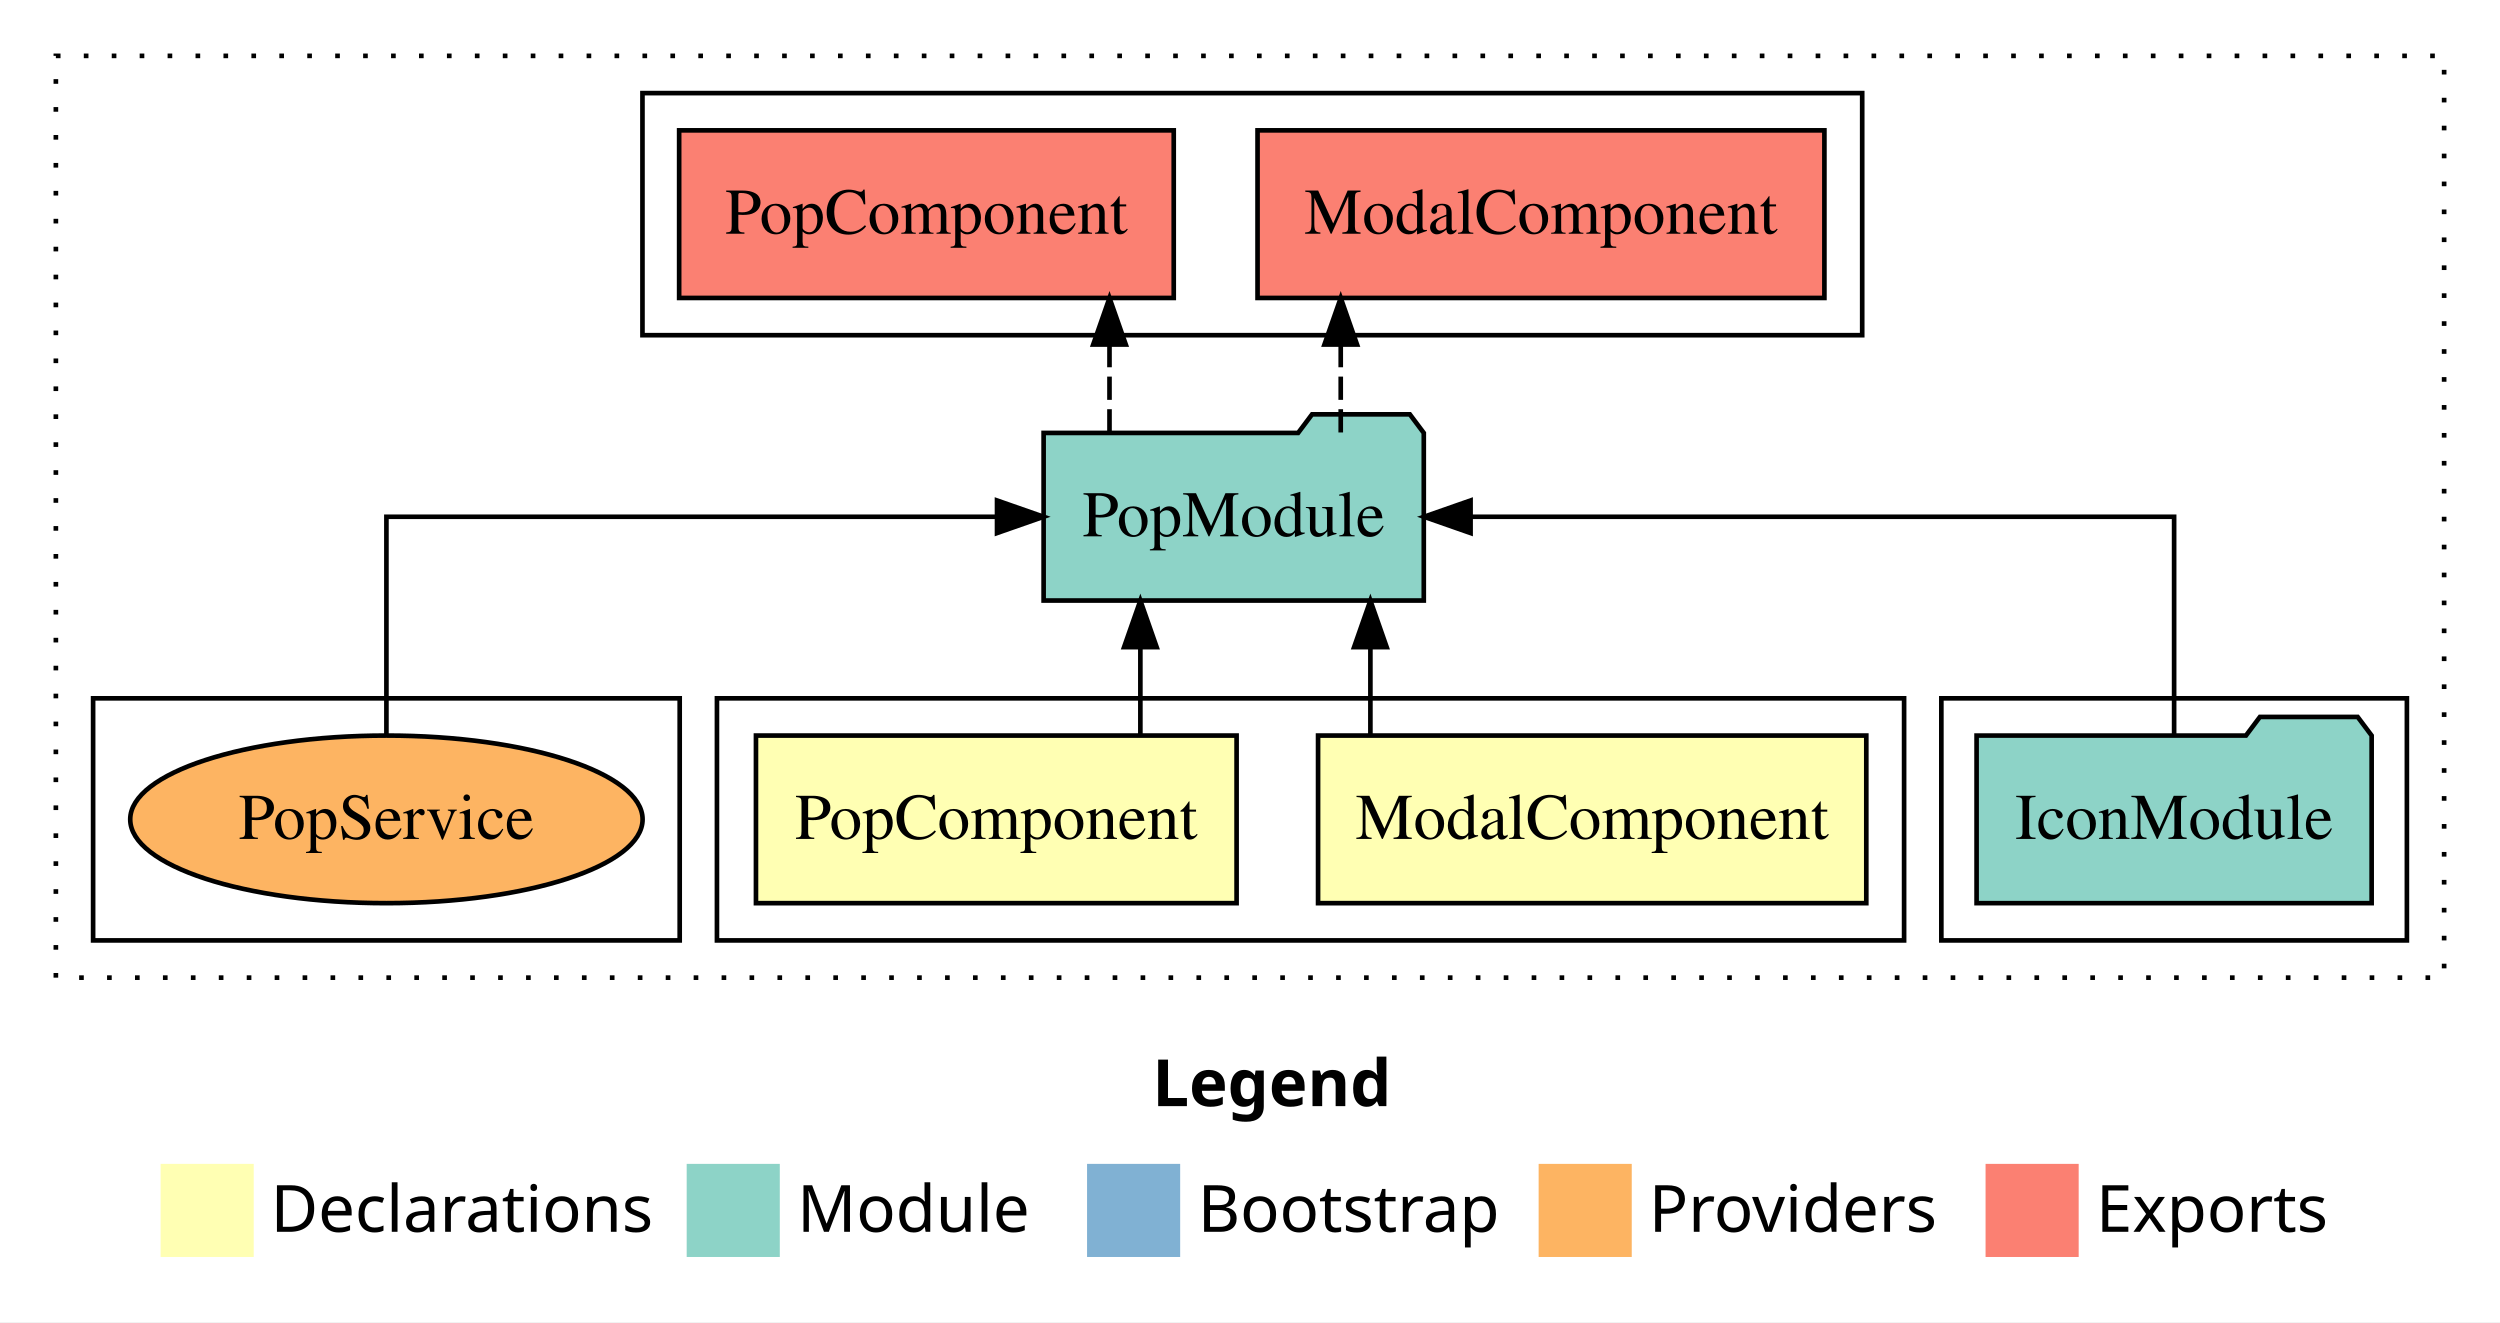
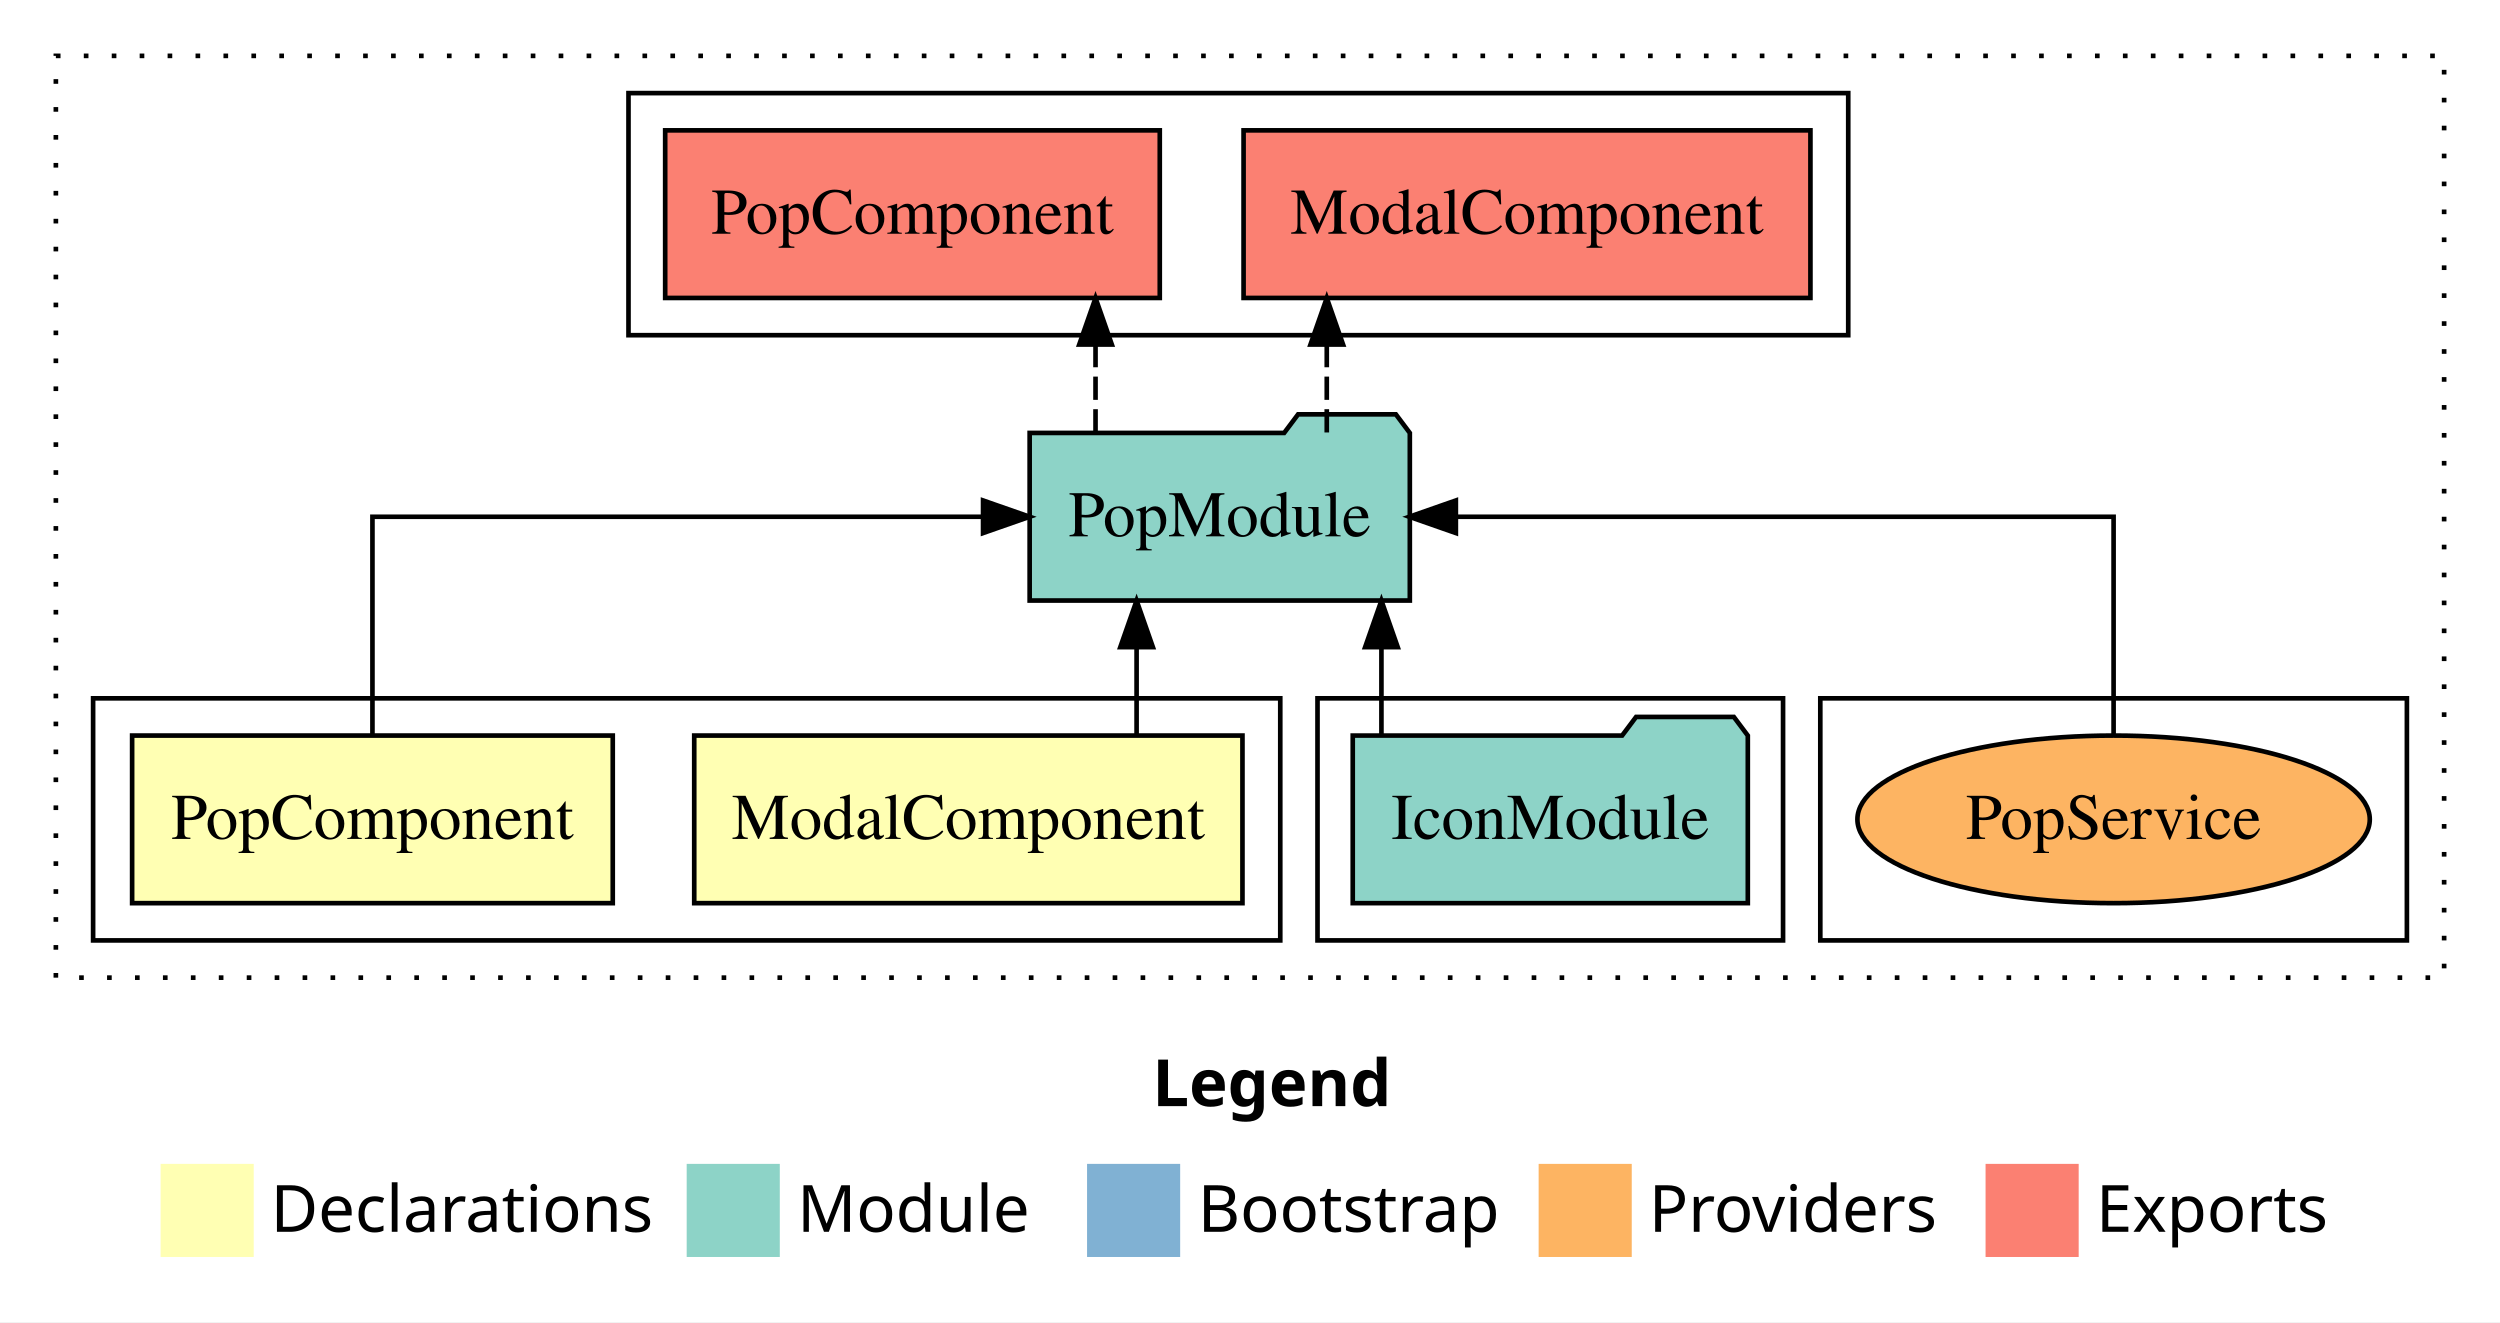
<svg xmlns="http://www.w3.org/2000/svg" width="537pt" height="284pt" viewBox="0.00 0.00 537.00 284.00">
  <g id="graph0" class="graph" transform="scale(1 1) rotate(0) translate(4 280)">
    <polygon fill="white" stroke="transparent" points="-4,4 -4,-280 533,-280 533,4 -4,4" />
    <text text-anchor="start" x="243.51" y="-42.4" font-family="sans-serif" font-weight="bold" font-size="14.00">Legend</text>
    <polygon fill="#ffffb3" stroke="transparent" points="30.5,-10 30.5,-30 50.5,-30 50.5,-10 30.5,-10" />
    <text text-anchor="start" x="54.13" y="-15.4" font-family="sans-serif" font-size="14.00">  Declarations</text>
    <polygon fill="#8dd3c7" stroke="transparent" points="143.5,-10 143.5,-30 163.5,-30 163.5,-10 143.5,-10" />
    <text text-anchor="start" x="167.23" y="-15.4" font-family="sans-serif" font-size="14.00">  Module</text>
    <polygon fill="#80b1d3" stroke="transparent" points="229.5,-10 229.5,-30 249.5,-30 249.5,-10 229.5,-10" />
    <text text-anchor="start" x="253.28" y="-15.4" font-family="sans-serif" font-size="14.00">  Bootstrap</text>
    <polygon fill="#fdb462" stroke="transparent" points="326.5,-10 326.5,-30 346.5,-30 346.5,-10 326.5,-10" />
    <text text-anchor="start" x="350.17" y="-15.4" font-family="sans-serif" font-size="14.00">  Providers</text>
    <polygon fill="#fb8072" stroke="transparent" points="422.5,-10 422.5,-30 442.5,-30 442.5,-10 422.5,-10" />
    <text text-anchor="start" x="446.23" y="-15.4" font-family="sans-serif" font-size="14.00">  Exports</text>
    <g id="clust1" class="cluster">
      <polygon fill="none" stroke="black" stroke-dasharray="1,5" points="8,-70 8,-268 521,-268 521,-70 8,-70" />
    </g>
-     <g id="clust6" class="cluster">
-       <polygon fill="none" stroke="black" points="134,-208 134,-260 396,-260 396,-208 134,-208" />
+     <g id="clust8" class="cluster">
+       <polygon fill="none" stroke="black" points="387,-78 387,-130 513,-130 513,-78 387,-78" />
    </g>
    <g id="clust5" class="cluster">
-       <polygon fill="none" stroke="black" points="413,-78 413,-130 513,-130 513,-78 413,-78" />
+       <polygon fill="none" stroke="black" points="279,-78 279,-130 379,-130 379,-78 279,-78" />
    </g>
    <g id="clust2" class="cluster">
-       <polygon fill="none" stroke="black" points="150,-78 150,-130 405,-130 405,-78 150,-78" />
+       <polygon fill="none" stroke="black" points="16,-78 16,-130 271,-130 271,-78 16,-78" />
    </g>
-     <g id="clust8" class="cluster">
-       <polygon fill="none" stroke="black" points="16,-78 16,-130 142,-130 142,-78 16,-78" />
+     <g id="clust6" class="cluster">
+       <polygon fill="none" stroke="black" points="131,-208 131,-260 393,-260 393,-208 131,-208" />
    </g>
    <g id="node1" class="node">
-       <polygon fill="#ffffb3" stroke="black" points="396.88,-122 279.12,-122 279.12,-86 396.88,-86 396.88,-122" />
-       <text text-anchor="middle" x="338" y="-99.8" font-family="Times,serif" font-size="14.00">ModalComponent</text>
+       <polygon fill="#ffffb3" stroke="black" points="262.88,-122 145.12,-122 145.12,-86 262.88,-86 262.88,-122" />
+       <text text-anchor="middle" x="204" y="-99.8" font-family="Times,serif" font-size="14.00">ModalComponent</text>
    </g>
    <g id="node3" class="node">
-       <polygon fill="#8dd3c7" stroke="black" points="301.83,-187 298.83,-191 277.83,-191 274.83,-187 220.17,-187 220.17,-151 301.83,-151 301.83,-187" />
-       <text text-anchor="middle" x="261" y="-164.8" font-family="Times,serif" font-size="14.00">PopModule</text>
+       <polygon fill="#8dd3c7" stroke="black" points="298.83,-187 295.83,-191 274.83,-191 271.83,-187 217.17,-187 217.17,-151 298.83,-151 298.83,-187" />
+       <text text-anchor="middle" x="258" y="-164.8" font-family="Times,serif" font-size="14.00">PopModule</text>
    </g>
    <g id="edge1" class="edge">
-       <path fill="none" stroke="black" d="M290.36,-122.11C290.36,-122.11 290.36,-140.99 290.36,-140.99" />
-       <polygon fill="black" stroke="black" points="286.86,-140.99 290.36,-150.99 293.86,-140.99 286.86,-140.99" />
+       <path fill="none" stroke="black" d="M240.14,-122.11C240.14,-122.11 240.14,-140.99 240.14,-140.99" />
+       <polygon fill="black" stroke="black" points="236.64,-140.99 240.14,-150.99 243.64,-140.99 236.64,-140.99" />
    </g>
    <g id="node2" class="node">
-       <polygon fill="#ffffb3" stroke="black" points="261.62,-122 158.38,-122 158.38,-86 261.62,-86 261.62,-122" />
-       <text text-anchor="middle" x="210" y="-99.8" font-family="Times,serif" font-size="14.00">PopComponent</text>
+       <polygon fill="#ffffb3" stroke="black" points="127.62,-122 24.38,-122 24.38,-86 127.62,-86 127.62,-122" />
+       <text text-anchor="middle" x="76" y="-99.8" font-family="Times,serif" font-size="14.00">PopComponent</text>
    </g>
    <g id="edge2" class="edge">
-       <path fill="none" stroke="black" d="M240.95,-122.11C240.95,-122.11 240.95,-140.99 240.95,-140.99" />
-       <polygon fill="black" stroke="black" points="237.45,-140.99 240.95,-150.99 244.45,-140.99 237.45,-140.99" />
+       <path fill="none" stroke="black" d="M76,-122.11C76,-141.34 76,-169 76,-169 76,-169 207.16,-169 207.16,-169" />
+       <polygon fill="black" stroke="black" points="207.16,-172.5 217.16,-169 207.16,-165.5 207.16,-172.5" />
    </g>
    <g id="node5" class="node">
-       <polygon fill="#fb8072" stroke="black" points="387.88,-252 266.12,-252 266.12,-216 387.88,-216 387.88,-252" />
-       <text text-anchor="middle" x="327" y="-229.8" font-family="Times,serif" font-size="14.00">ModalComponent </text>
+       <polygon fill="#fb8072" stroke="black" points="384.88,-252 263.12,-252 263.12,-216 384.88,-216 384.88,-252" />
+       <text text-anchor="middle" x="324" y="-229.8" font-family="Times,serif" font-size="14.00">ModalComponent </text>
    </g>
    <g id="edge4" class="edge">
-       <path fill="none" stroke="black" stroke-dasharray="5,2" d="M283.99,-187.11C283.99,-187.11 283.99,-205.99 283.99,-205.99" />
-       <polygon fill="black" stroke="black" points="280.49,-205.99 283.99,-215.99 287.49,-205.99 280.49,-205.99" />
+       <path fill="none" stroke="black" stroke-dasharray="5,2" d="M280.99,-187.11C280.99,-187.11 280.99,-205.99 280.99,-205.99" />
+       <polygon fill="black" stroke="black" points="277.49,-205.99 280.99,-215.99 284.49,-205.99 277.49,-205.99" />
    </g>
    <g id="node6" class="node">
-       <polygon fill="#fb8072" stroke="black" points="248.12,-252 141.88,-252 141.88,-216 248.12,-216 248.12,-252" />
-       <text text-anchor="middle" x="195" y="-229.8" font-family="Times,serif" font-size="14.00">PopComponent </text>
+       <polygon fill="#fb8072" stroke="black" points="245.12,-252 138.88,-252 138.88,-216 245.12,-216 245.12,-252" />
+       <text text-anchor="middle" x="192" y="-229.8" font-family="Times,serif" font-size="14.00">PopComponent </text>
    </g>
    <g id="edge5" class="edge">
-       <path fill="none" stroke="black" stroke-dasharray="5,2" d="M234.32,-187.11C234.32,-187.11 234.32,-205.99 234.32,-205.99" />
-       <polygon fill="black" stroke="black" points="230.82,-205.99 234.32,-215.99 237.82,-205.99 230.82,-205.99" />
+       <path fill="none" stroke="black" stroke-dasharray="5,2" d="M231.32,-187.11C231.32,-187.11 231.32,-205.99 231.32,-205.99" />
+       <polygon fill="black" stroke="black" points="227.82,-205.99 231.32,-215.99 234.82,-205.99 227.82,-205.99" />
    </g>
    <g id="node4" class="node">
-       <polygon fill="#8dd3c7" stroke="black" points="505.43,-122 502.43,-126 481.43,-126 478.43,-122 420.57,-122 420.57,-86 505.43,-86 505.43,-122" />
-       <text text-anchor="middle" x="463" y="-99.8" font-family="Times,serif" font-size="14.00">IconModule</text>
+       <polygon fill="#8dd3c7" stroke="black" points="371.43,-122 368.43,-126 347.43,-126 344.43,-122 286.57,-122 286.57,-86 371.43,-86 371.43,-122" />
+       <text text-anchor="middle" x="329" y="-99.8" font-family="Times,serif" font-size="14.00">IconModule</text>
    </g>
    <g id="edge3" class="edge">
-       <path fill="none" stroke="black" d="M463,-122.11C463,-141.34 463,-169 463,-169 463,-169 311.88,-169 311.88,-169" />
-       <polygon fill="black" stroke="black" points="311.88,-165.5 301.88,-169 311.88,-172.5 311.88,-165.5" />
+       <path fill="none" stroke="black" d="M292.73,-122.11C292.73,-122.11 292.73,-140.99 292.73,-140.99" />
+       <polygon fill="black" stroke="black" points="289.23,-140.99 292.73,-150.99 296.23,-140.99 289.23,-140.99" />
    </g>
    <g id="node7" class="node">
-       <ellipse fill="#fdb462" stroke="black" cx="79" cy="-104" rx="55.03" ry="18" />
-       <text text-anchor="middle" x="79" y="-99.8" font-family="Times,serif" font-size="14.00">PopService</text>
+       <ellipse fill="#fdb462" stroke="black" cx="450" cy="-104" rx="55.03" ry="18" />
+       <text text-anchor="middle" x="450" y="-99.8" font-family="Times,serif" font-size="14.00">PopService</text>
    </g>
    <g id="edge6" class="edge">
-       <path fill="none" stroke="black" d="M79,-122.11C79,-141.34 79,-169 79,-169 79,-169 210.16,-169 210.16,-169" />
-       <polygon fill="black" stroke="black" points="210.16,-172.5 220.16,-169 210.16,-165.5 210.16,-172.5" />
+       <path fill="none" stroke="black" d="M450,-122.11C450,-141.34 450,-169 450,-169 450,-169 308.72,-169 308.72,-169" />
+       <polygon fill="black" stroke="black" points="308.72,-165.5 298.72,-169 308.72,-172.5 308.72,-165.5" />
    </g>
  </g>
</svg>
